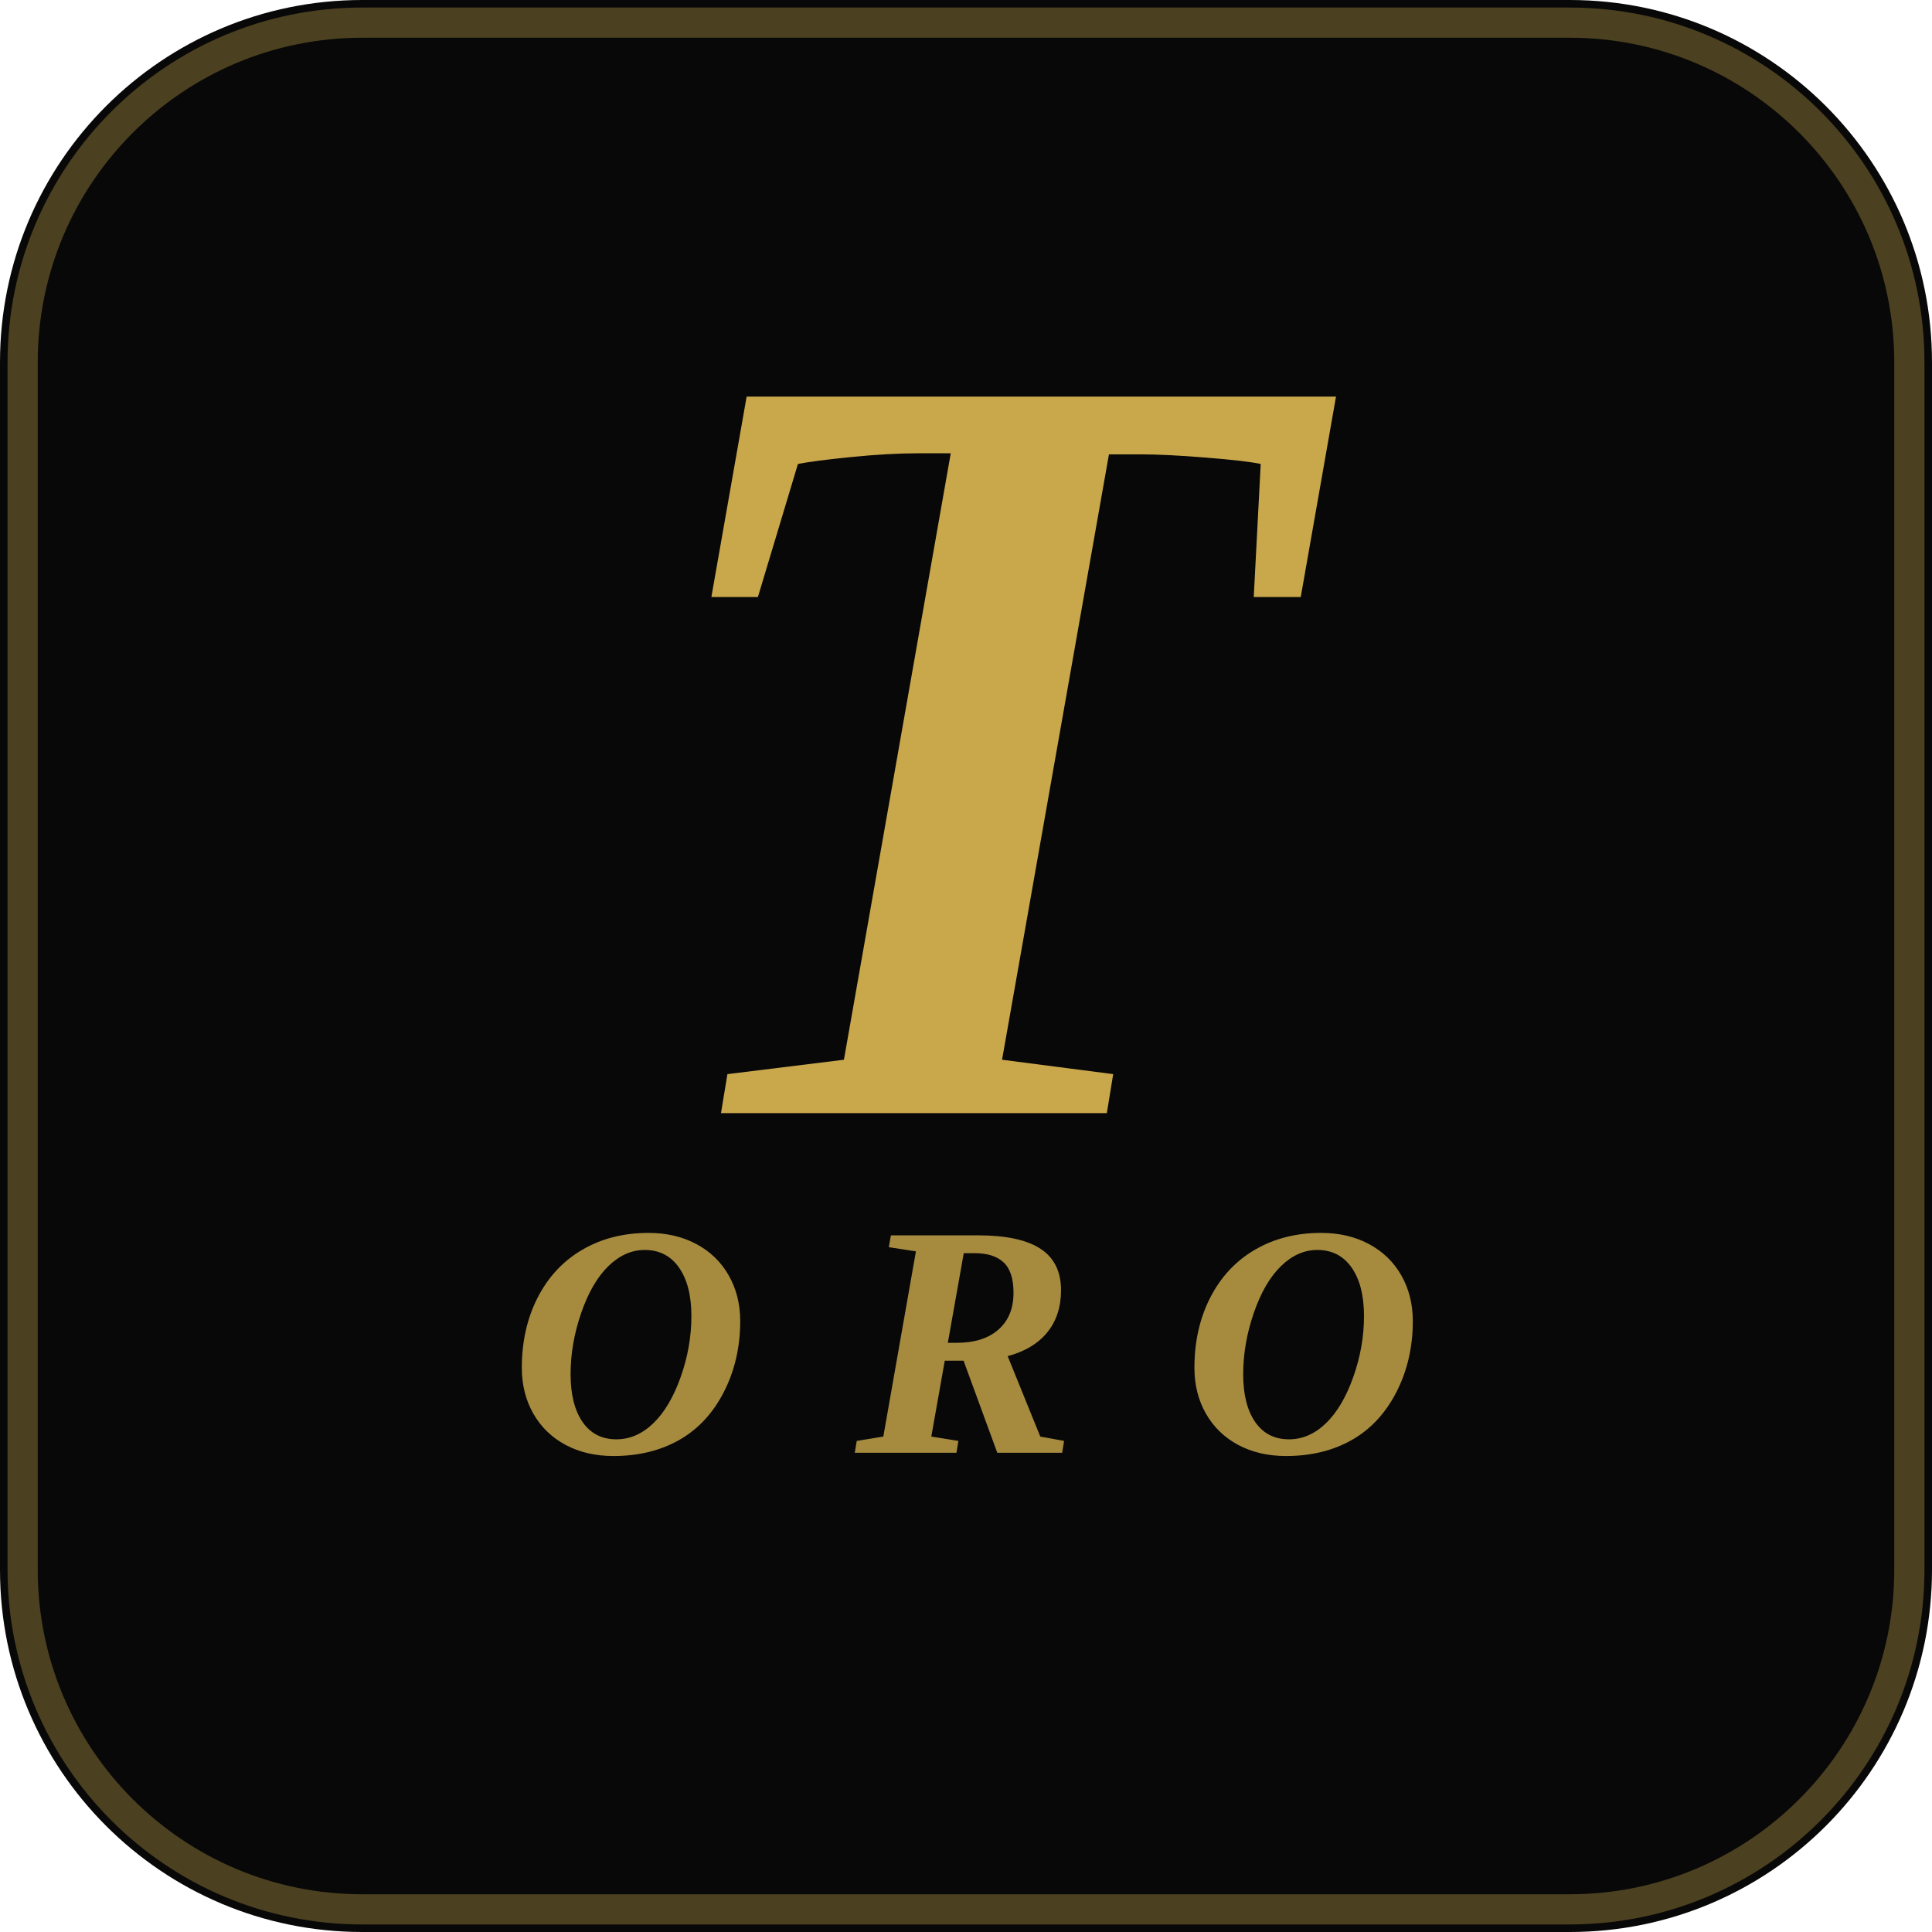
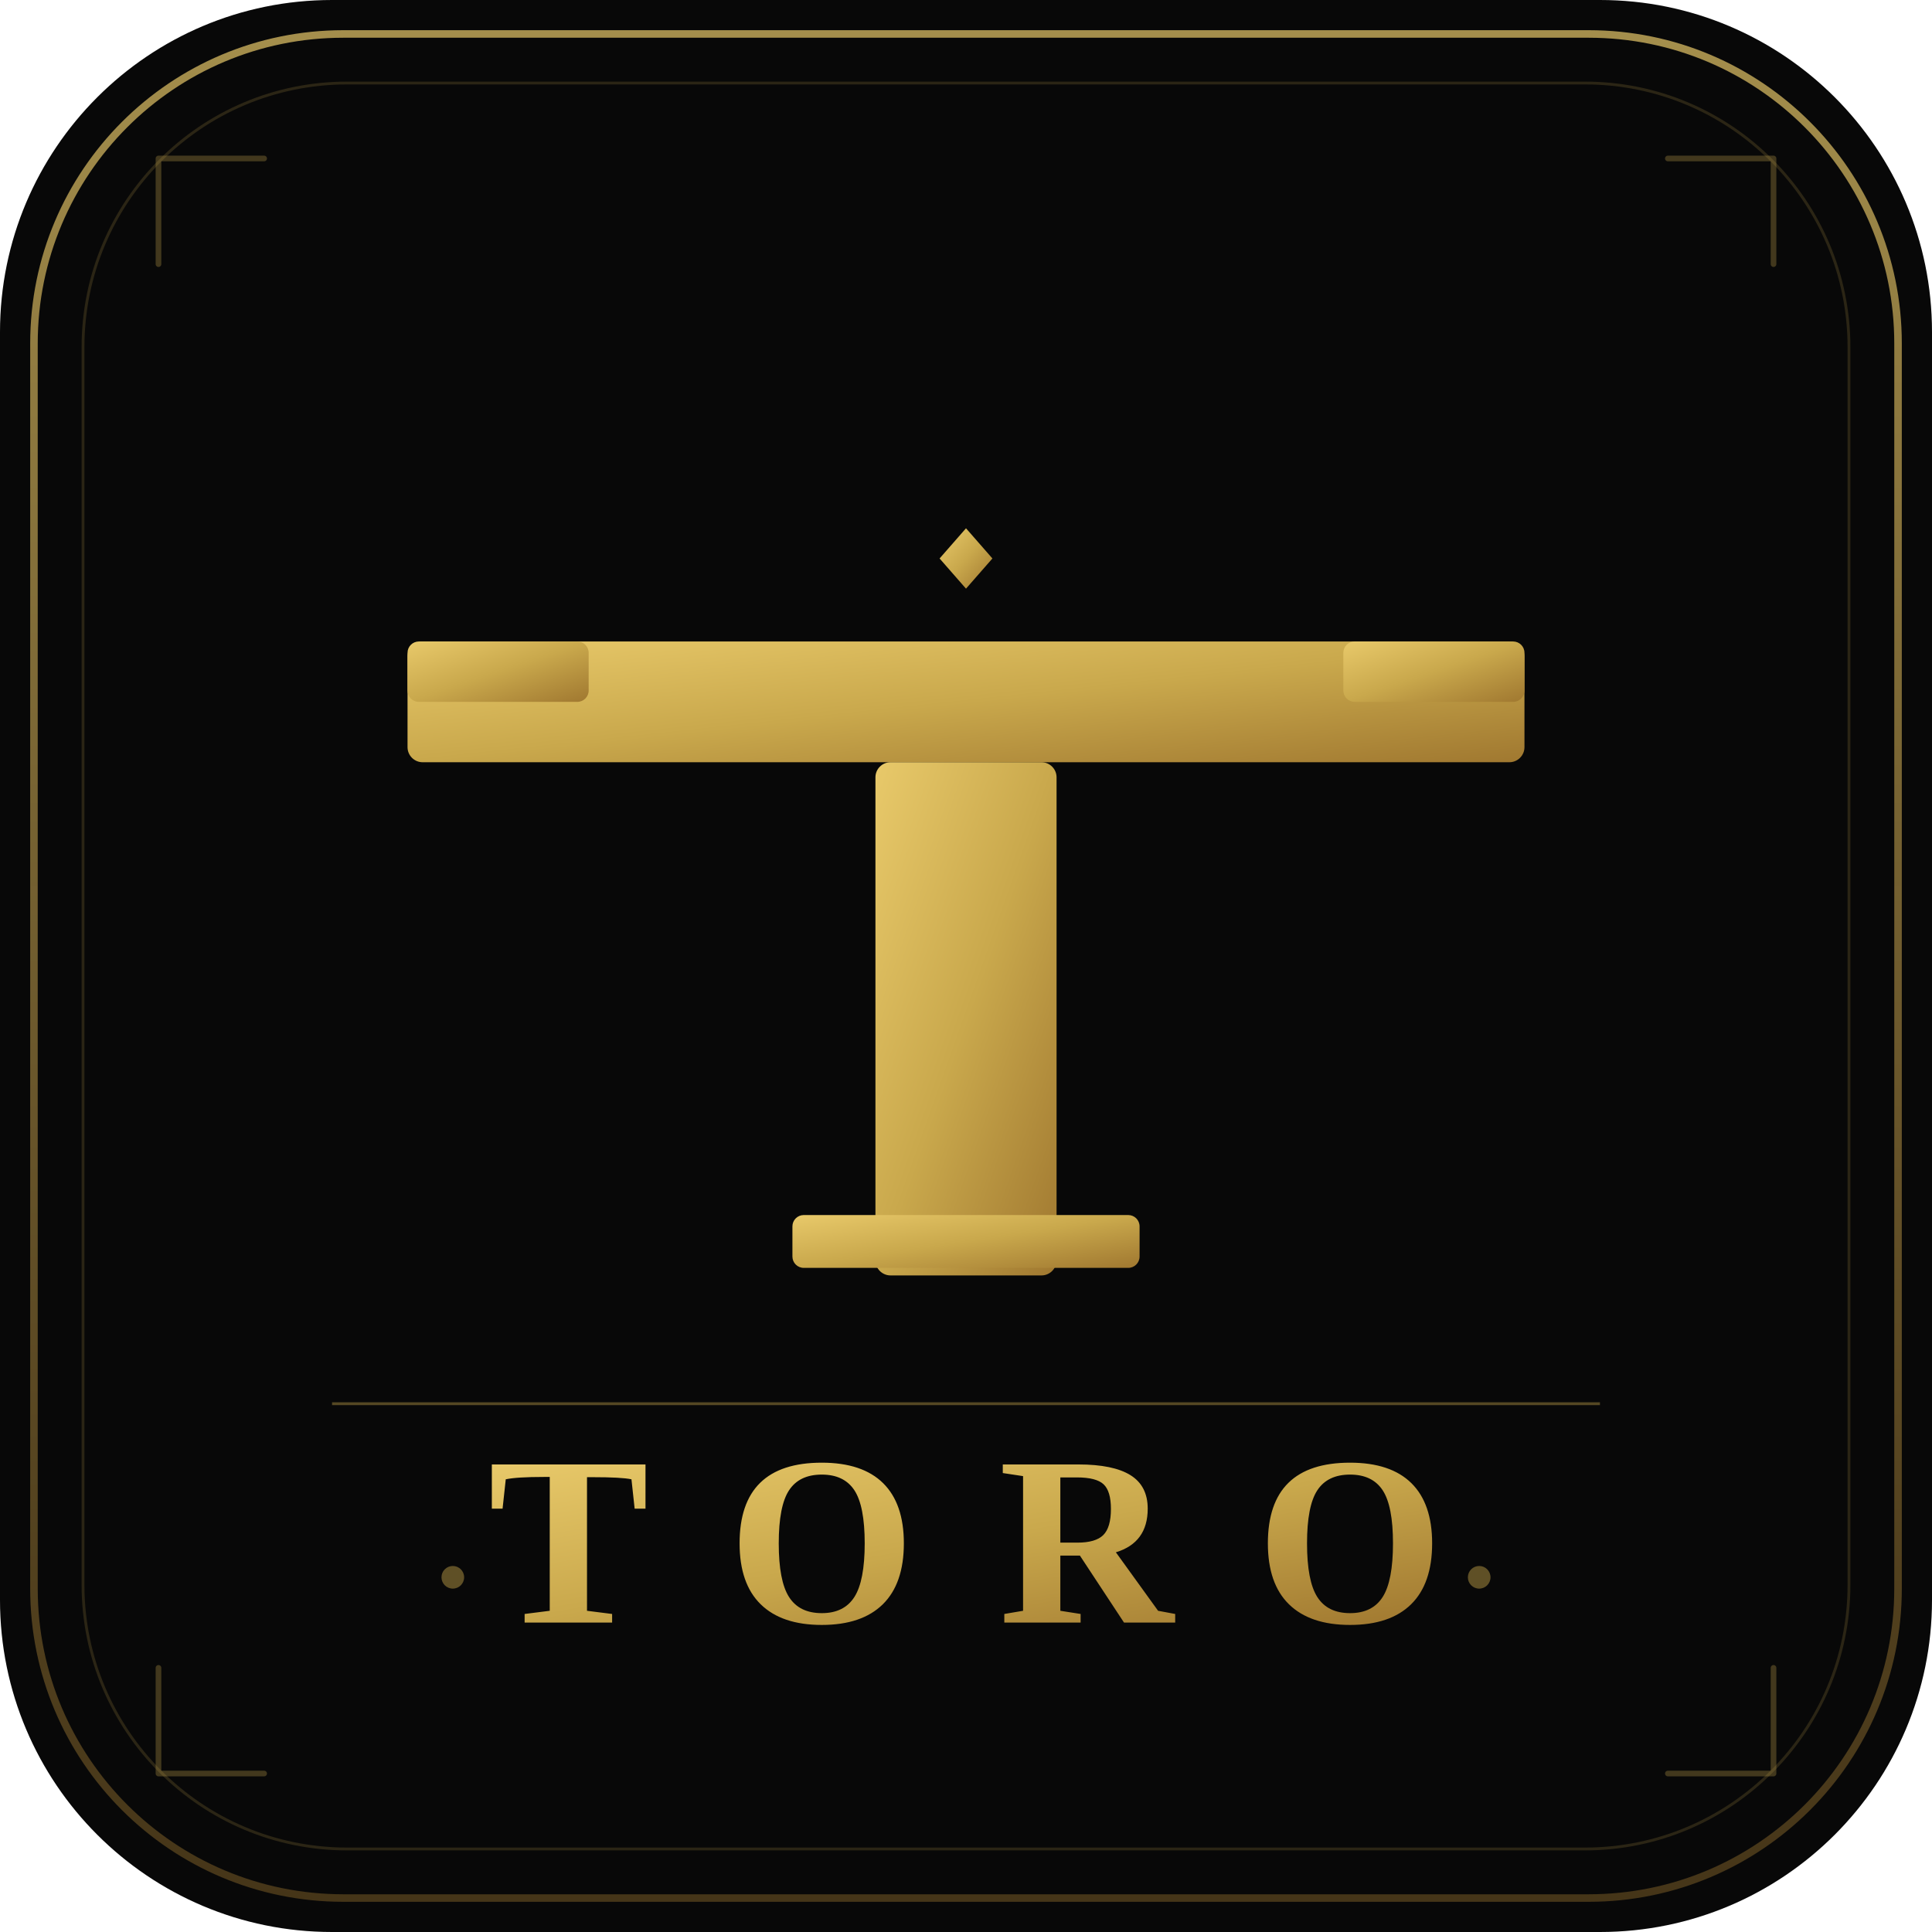
<svg xmlns="http://www.w3.org/2000/svg" viewBox="0 0 512 512" width="512" height="512">
-   <rect width="512" height="512" rx="96" fill="#080808" />
-   <rect x="6" y="6" width="500" height="500" rx="90" fill="none" stroke="#c9a84c" stroke-width="8" opacity="0.35" />
-   <text x="256" y="295" font-family="Georgia,'Times New Roman',serif" font-size="290" font-style="italic" font-weight="700" fill="#c9a84c" text-anchor="middle" letter-spacing="4">T</text>
-   <text x="256" y="385" font-family="Georgia,'Times New Roman',serif" font-size="88" font-style="italic" font-weight="700" fill="#c9a84c" text-anchor="middle" letter-spacing="28" opacity="0.82">ORO</text>
+   <defs>
+     <linearGradient id="goldGrad" x1="0%" y1="0%" x2="100%" y2="100%">
+       <stop offset="0%" stop-color="#e8c96a" />
+       <stop offset="50%" stop-color="#c9a84c" />
+       <stop offset="100%" stop-color="#a07830" />
+     </linearGradient>
+     <linearGradient id="borderGrad" x1="0%" y1="0%" x2="0%" y2="100%">
+       <stop offset="0%" stop-color="#e8c96a" stop-opacity="0.7" />
+       <stop offset="100%" stop-color="#a07830" stop-opacity="0.4" />
+     </linearGradient>
+   </defs>
+   <rect width="512" height="512" rx="88" fill="#080808" />
+   <rect x="9" y="9" width="494" height="494" rx="82" fill="none" stroke="url(#borderGrad)" stroke-width="2" />
+   <rect x="22" y="22" width="468" height="468" rx="70" fill="none" stroke="#c9a84c" stroke-width="0.75" opacity="0.18" />
+   <line x1="88" y1="148" x2="208" y2="148" stroke="url(#goldGrad)" stroke-width="1.5" />
+   <line x1="304" y1="148" x2="424" y2="148" stroke="url(#goldGrad)" stroke-width="1.5" />
+   <polygon points="256,140 263,148 256,156 249,148" fill="url(#goldGrad)" />
+   <rect x="108" y="170" width="296" height="32" rx="4" fill="url(#goldGrad)" />
+   <rect x="108" y="170" width="48" height="16" rx="3" fill="url(#goldGrad)" />
+   <rect x="356" y="170" width="48" height="16" rx="3" fill="url(#goldGrad)" />
+   <rect x="232" y="202" width="48" height="136" rx="4" fill="url(#goldGrad)" />
+   <rect x="210" y="322" width="92" height="14" rx="3" fill="url(#goldGrad)" />
+   <line x1="88" y1="372" x2="424" y2="372" stroke="#c9a84c" stroke-width="0.75" opacity="0.4" />
+   <text x="256" y="430" font-family="Georgia,'Times New Roman',serif" font-size="64" font-weight="700" fill="url(#goldGrad)" text-anchor="middle" letter-spacing="22">TORO</text>
+   <circle cx="120" cy="418" r="3" fill="#c9a84c" opacity="0.45" />
+   <circle cx="392" cy="418" r="3" fill="#c9a84c" opacity="0.45" />
+   <path d="M42,42 L70,42 M42,42 L42,70" stroke="#c9a84c" stroke-width="1.5" stroke-linecap="round" opacity="0.3" />
+   <path d="M470,42 L442,42 M470,42 L470,70" stroke="#c9a84c" stroke-width="1.5" stroke-linecap="round" opacity="0.3" />
+   <path d="M42,470 L70,470 M42,470 L42,442" stroke="#c9a84c" stroke-width="1.5" stroke-linecap="round" opacity="0.3" />
+   <path d="M470,470 L442,470 M470,470 L470,442" stroke="#c9a84c" stroke-width="1.5" stroke-linecap="round" opacity="0.3" />
</svg>
